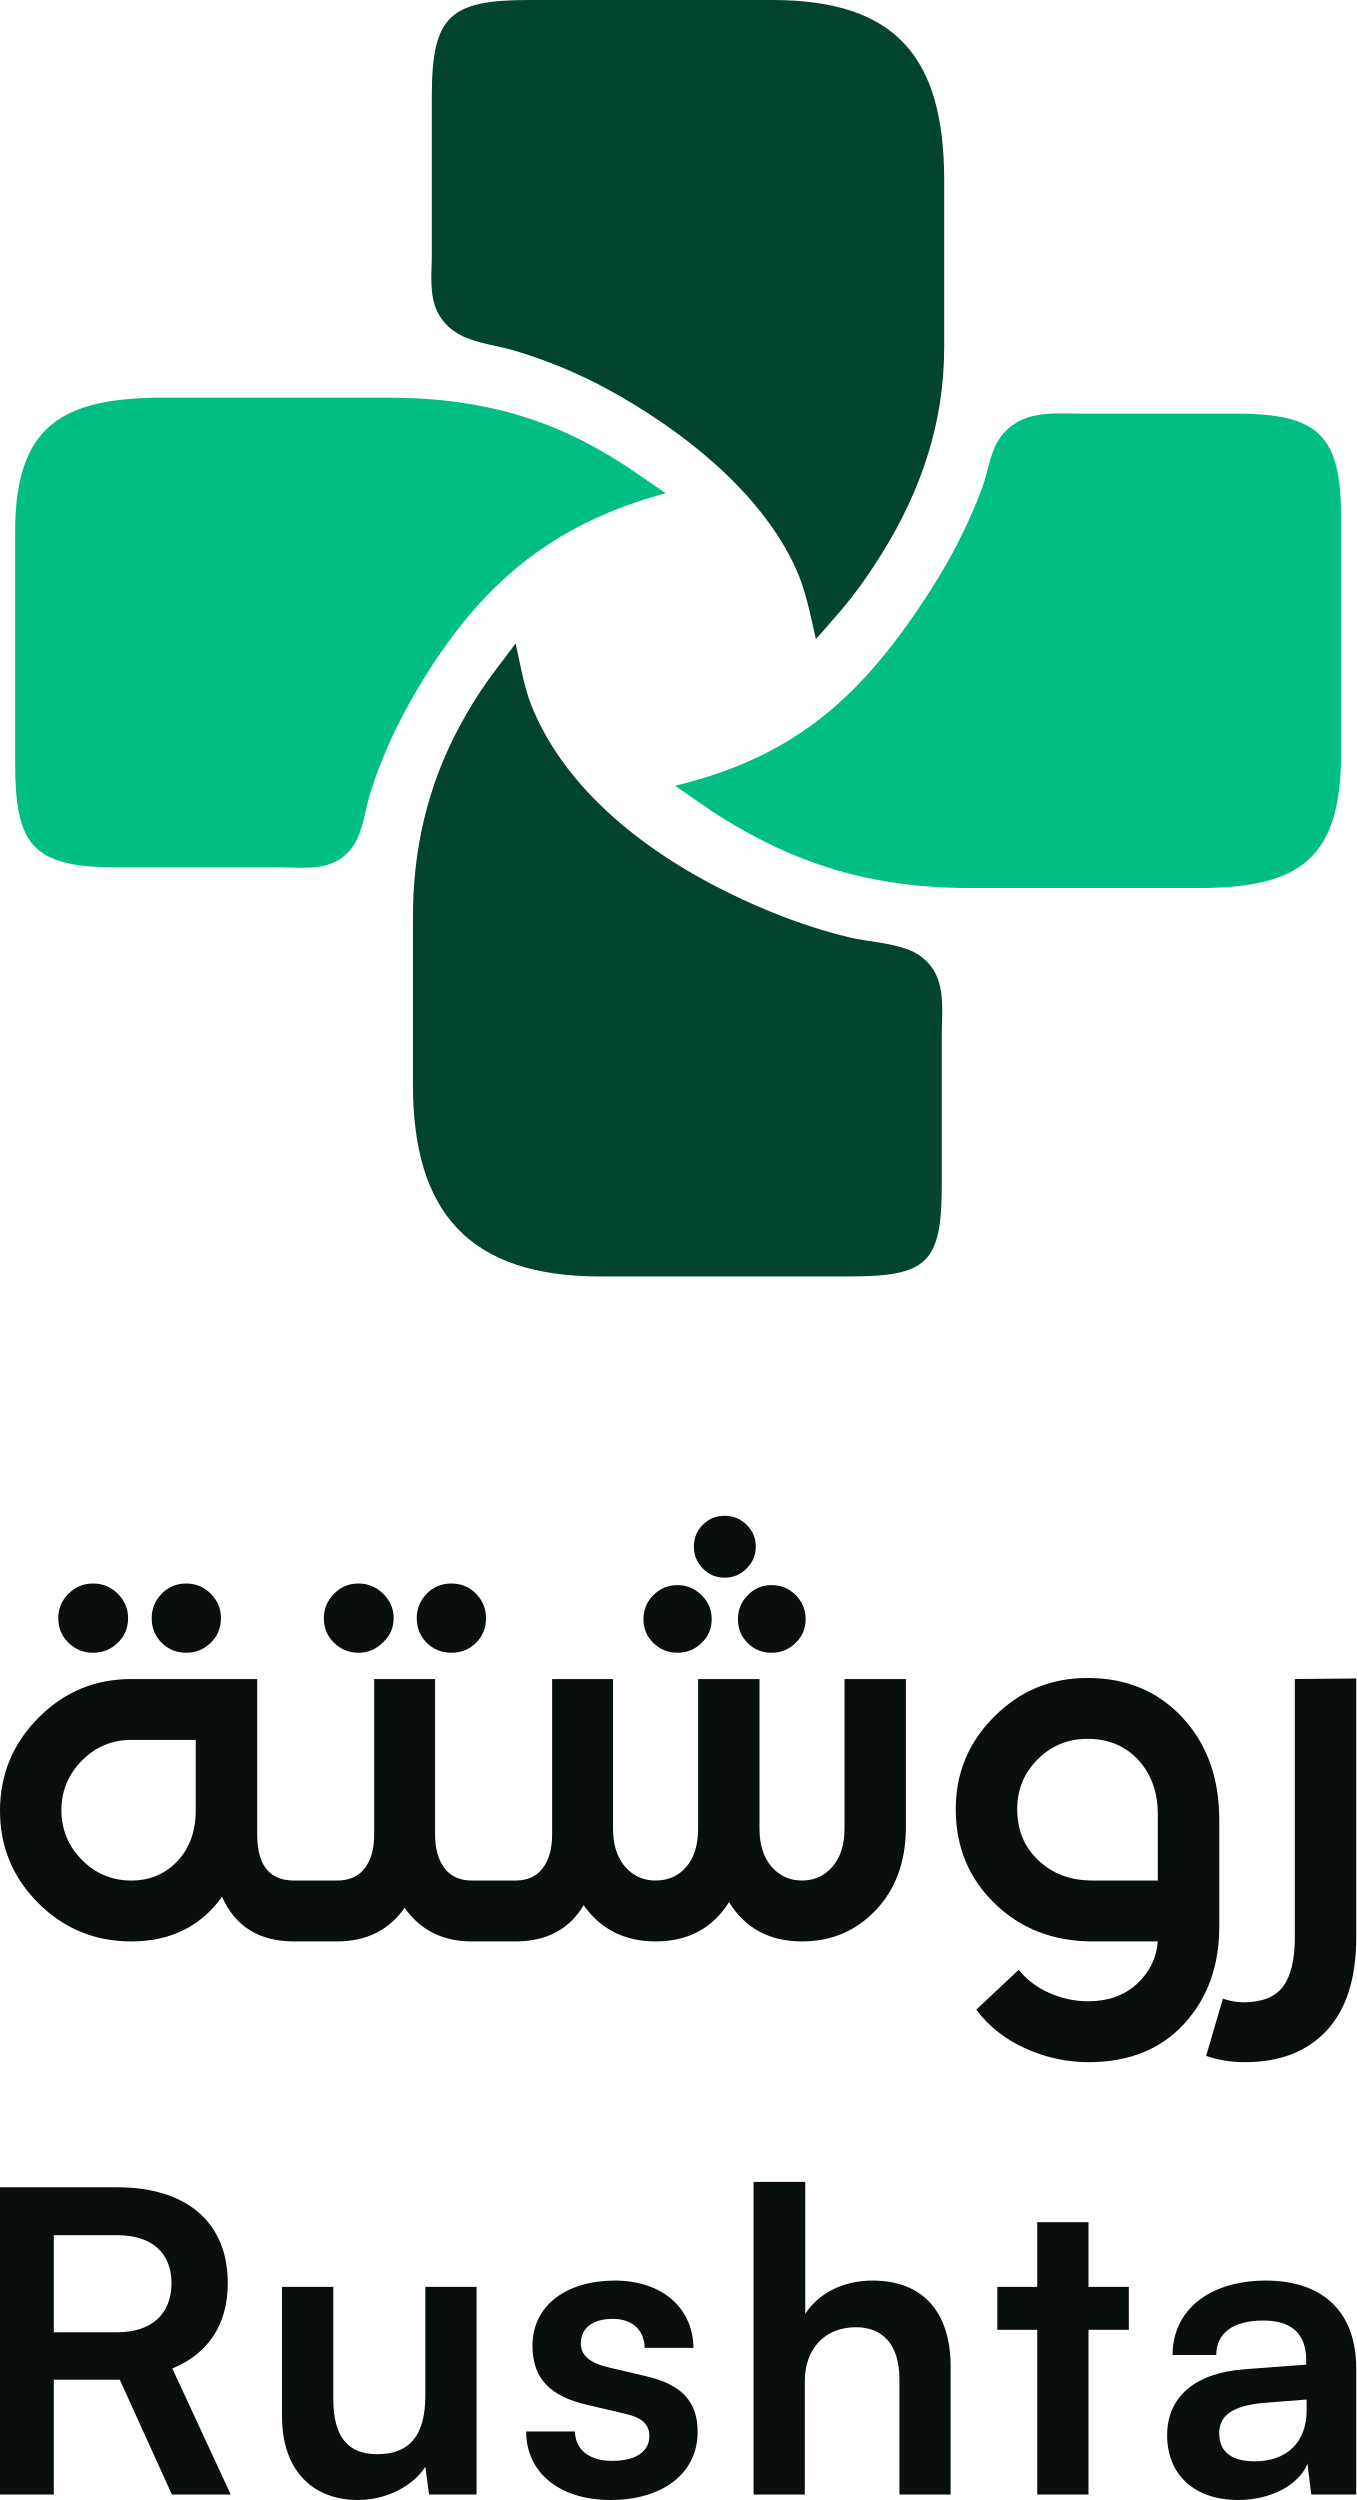
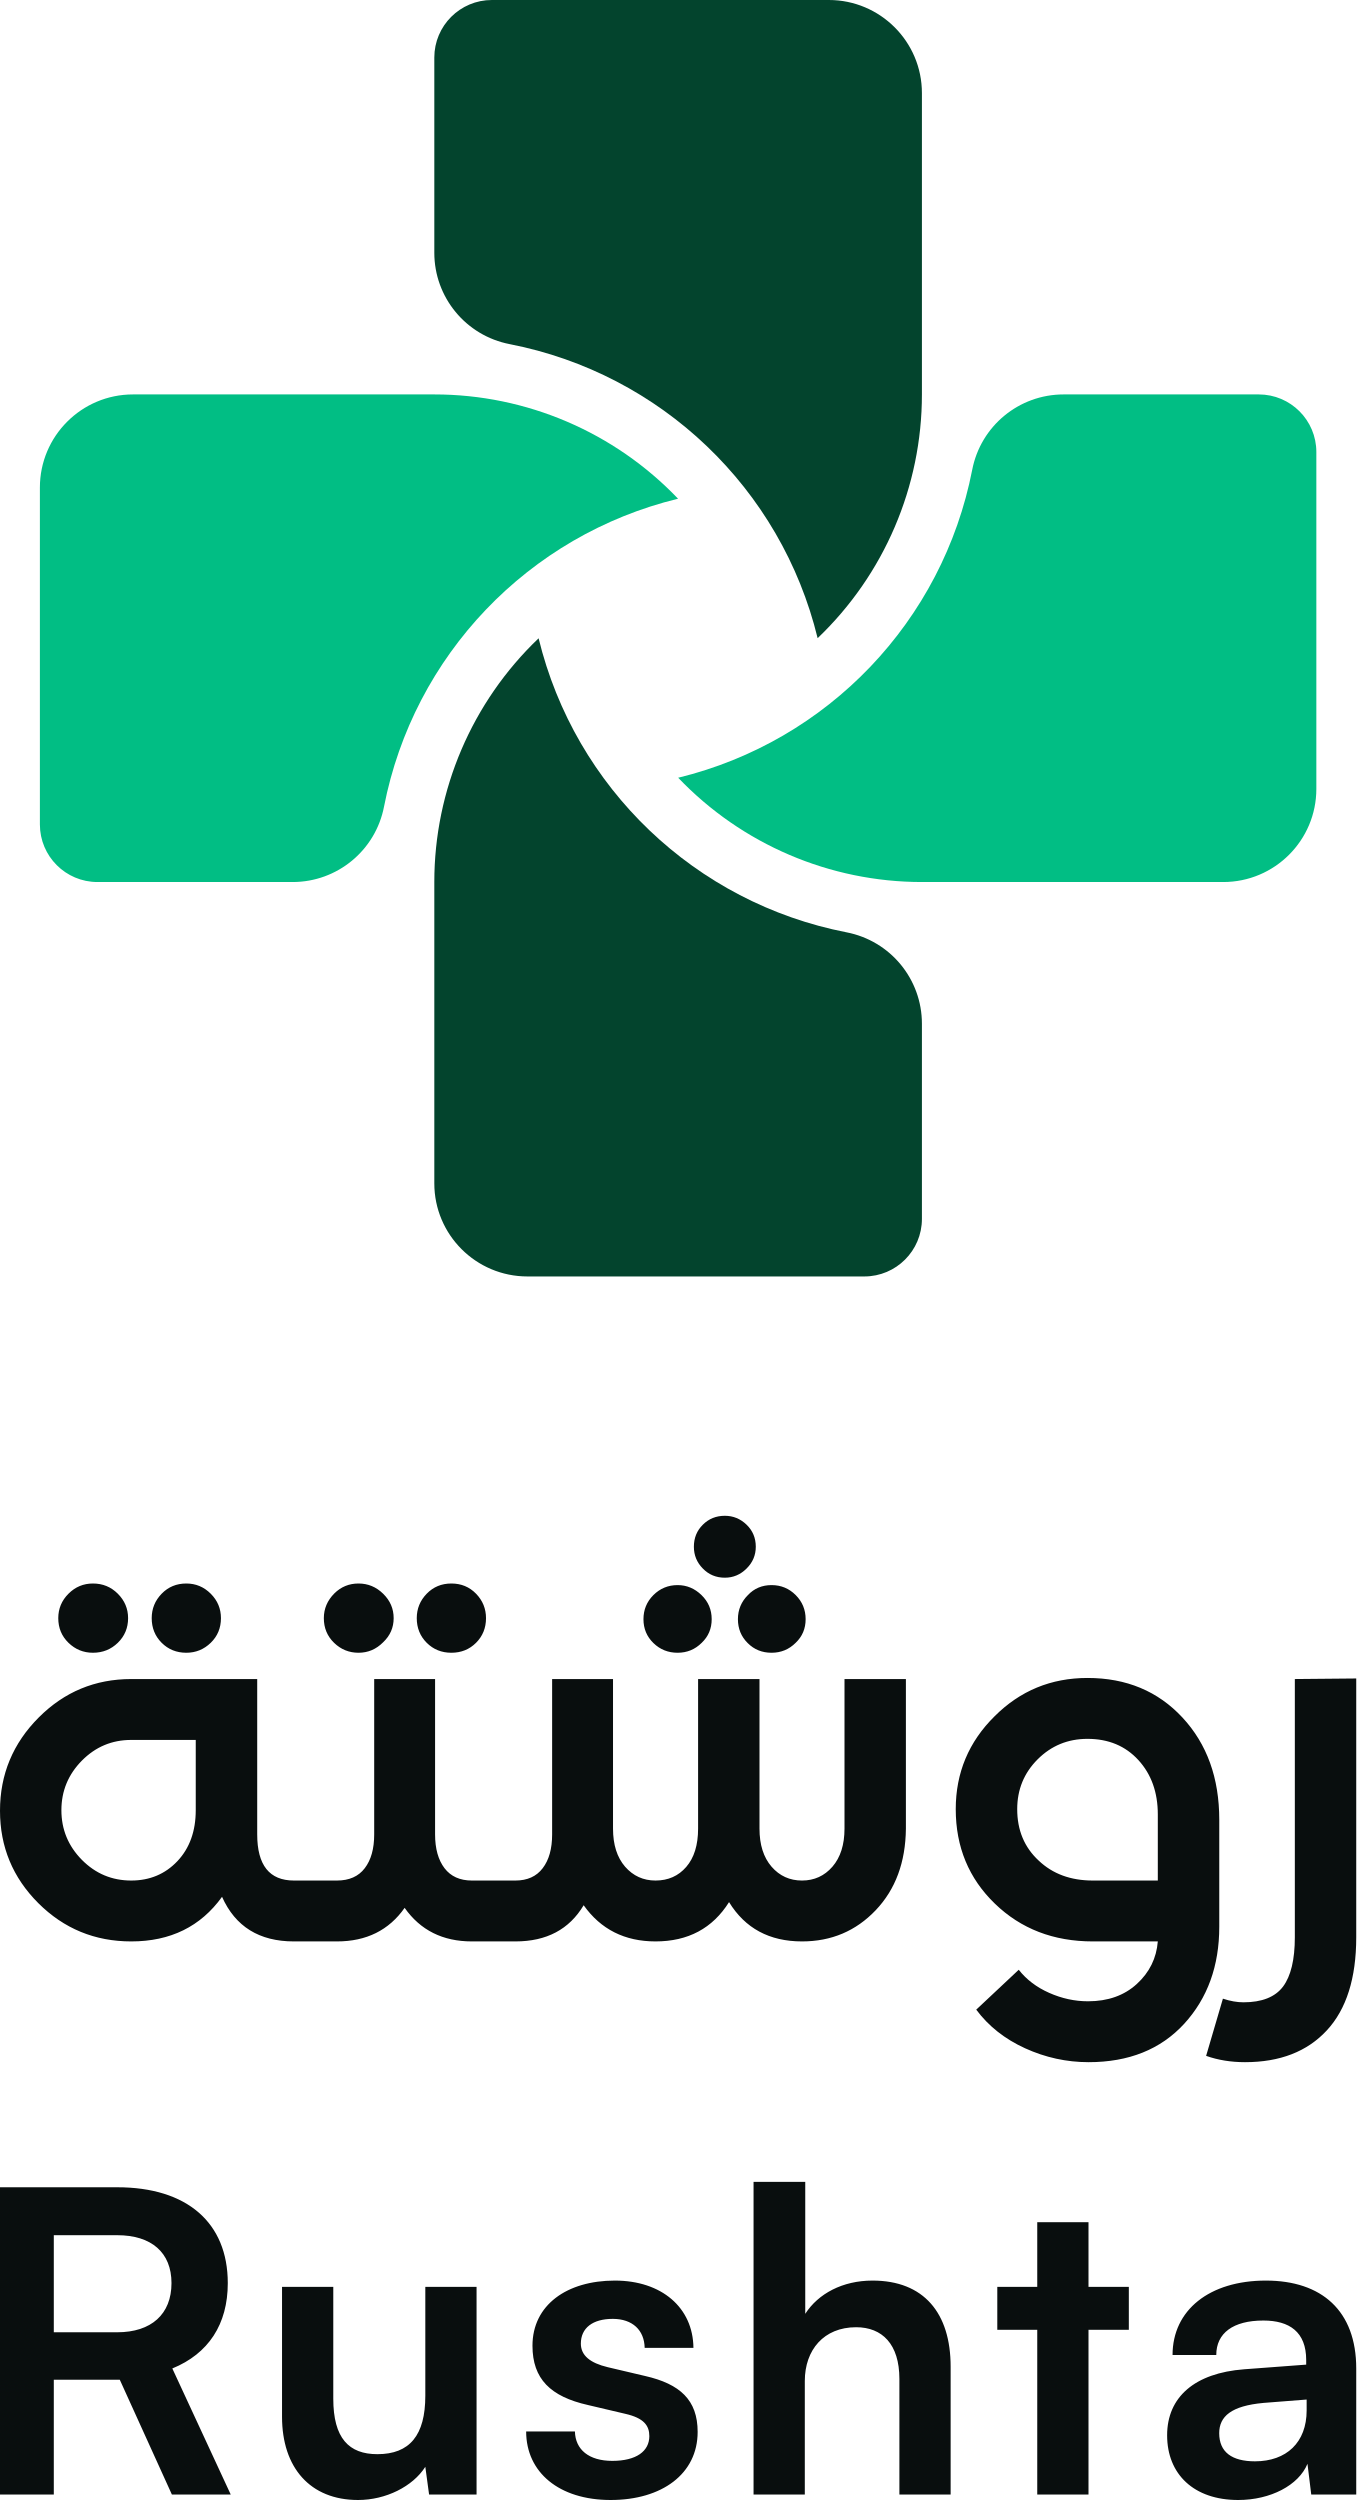
<svg xmlns="http://www.w3.org/2000/svg" viewBox="0 0 212.5 391.71" width="212.5" height="391.71" role="img" aria-label="Rushta روشتة">
  <g id="mark">
-     <path fill="#03442D" d="M80.79 100.81C81.56 104.23 82.09 107.72 83.44 110.97C89.24 124.93 103.1 134.84 116.4 140.96C121.73 143.42 127.32 145.5 133.04 146.86C136.14 147.59 139.6 147.69 142.56 148.89C144.05 149.5 145.36 150.55 146.23 151.92C148.11 154.88 147.56 158.84 147.56 162.18L147.56 185.62C147.56 197.98 145.29 200 132.97 200L94.03 200C73.62 200 64.7 190.1 64.7 169.93L64.7 143.71C64.7 133.1 66.98 123.1 72.06 113.71C73.7 110.67 75.58 107.7 77.68 104.94C78.73 103.58 81.82 99.43 80.79 100.81Z" />
-     <path fill="#03442D" d="M127.84 100.14C126.94 96.27 126.29 92.55 124.63 88.94C119.14 76.96 106.75 67.33 95.48 61.14C90.81 58.57 85.79 56.48 80.68 54.96C77.9 54.13 74.75 53.83 72.16 52.51C70.63 51.72 69.36 50.49 68.58 48.95C67.19 46.21 67.66 42.81 67.66 39.84L67.66 14.96C67.66 2.41 70.56 0 82.92 0L120.99 0C140.61 0 147.94 9.19 147.94 28.27L147.94 54.39C147.94 66.16 144.39 76.74 138.18 86.73C136.19 89.93 134.03 93.02 131.57 95.87C130.34 97.3 126.6 101.57 127.84 100.14Z" />
-     <path fill="#01BE84" d="M104.3 77.28C86.23 82.15 75 91.81 65.46 107.88C62.42 113 59.94 118.25 58.11 123.92C57.32 126.37 57.04 129.21 55.93 131.52C55.32 132.8 54.35 133.94 53.15 134.69C50.35 136.43 46.65 135.89 43.51 135.89L18.05 135.89C4.96 135.89 2.37 132.26 2.37 119.5L2.37 83.34C2.37 66.69 9.71 62.31 25.54 62.31L61.04 62.31C71.57 62.31 81.61 64.15 91.06 68.96C94.15 70.52 97.16 72.34 100 74.32C101.43 75.31 105.74 78.26 104.3 77.28Z" />
-     <path fill="#01BE84" d="M105.78 123.11C125 118.48 135.39 108.74 145.91 92.31C149.09 87.34 151.78 82.07 153.85 76.54C154.74 74.18 155.05 71.42 156.28 69.23C157.04 67.88 158.23 66.77 159.59 66.03C162.64 64.38 166.65 64.82 170 64.82L193.91 64.82C206.83 64.82 210.13 68.42 210.13 81.22L210.13 117.94C210.13 134.53 203.8 139.14 187.7 139.14L151.92 139.14C140.54 139.14 130.13 137.06 119.91 131.92C116.63 130.27 113.38 128.38 110.36 126.29C108.83 125.23 104.25 122.06 105.78 123.11Z" />
+     <path fill="#03442D" d="M144.45 160.4L144.45 190.98C144.45 195.96 140.41 200 135.43 200L82.64 200C74.59 200 68.05 193.47 68.05 185.41L68.05 138.2C68.05 123.77 73.96 109.97 84.39 100.01C90.1 123.47 108.94 141.46 132.64 146.08C139.5 147.41 144.45 153.41 144.45 160.4Z" />
+     <path fill="#03442D" d="M68.05 39.6L68.05 9.02C68.05 4.04 72.09 0 77.07 0L129.86 0C137.91 0 144.45 6.53 144.45 14.59L144.45 61.8C144.45 76.23 138.54 90.03 128.11 99.99C122.4 76.53 103.56 58.54 79.86 53.92C73 52.59 68.05 46.59 68.05 39.6Z" />
+     <path fill="#01BE84" d="M45.85 138.2L15.27 138.2C10.29 138.2 6.25 134.16 6.25 129.18L6.25 76.39C6.25 68.34 12.78 61.8 20.84 61.8L68.05 61.8C82.48 61.8 96.28 67.71 106.24 78.14C82.78 83.85 64.79 102.69 60.17 126.39C58.84 133.25 52.84 138.2 45.85 138.2Z" />
+     <path fill="#01BE84" d="M166.65 61.8L197.23 61.8C202.21 61.8 206.25 65.84 206.25 70.82L206.25 123.61C206.25 131.66 199.72 138.2 191.66 138.2L144.45 138.2C130.02 138.2 116.22 132.29 106.26 121.86C129.72 116.15 147.71 97.31 152.33 73.61C153.66 66.75 159.66 61.8 166.65 61.8Z" />
  </g>
  <g id="arabic" aria-label="روشتة">
    <path id="arabic-letters" fill="#090E0E" d="M6.09 269.08C10.09 265.08 14.91 263.08 20.56 263.08L40.3 263.08L40.3 287.42C40.3 292.24 42.21 294.65 46.05 294.65L48.52 294.65L48.52 304.19L46.05 304.19C40.62 304.19 36.87 301.86 34.79 297.2C31.44 301.86 26.7 304.19 20.56 304.19C14.86 304.19 10.01 302.19 6 298.19C2 294.19 0 289.36 0 283.72C0 278.02 2.03 273.14 6.09 269.08ZM9.62 283.63C9.62 286.65 10.69 289.24 12.83 291.41C14.97 293.57 17.54 294.65 20.56 294.65C23.46 294.65 25.88 293.64 27.8 291.61C29.71 289.58 30.67 286.92 30.67 283.63L30.67 272.62L20.56 272.62C17.54 272.62 14.97 273.7 12.83 275.86C10.69 278.03 9.62 280.62 9.62 283.63ZM46.88 294.65L52.8 294.65C54.71 294.65 56.17 294.01 57.15 292.72C58.14 291.43 58.63 289.67 58.63 287.42L58.63 263.08L68.17 263.08L68.17 287.42C68.17 289.67 68.67 291.43 69.65 292.72C70.64 294.01 72.07 294.65 73.93 294.65L79.93 294.65L79.93 304.19L73.93 304.19C69.38 304.19 65.87 302.44 63.4 298.93C60.94 302.44 57.4 304.19 52.8 304.19L46.88 304.19ZM80.76 294.65C82.62 294.65 84.05 294.01 85.03 292.72C86.02 291.43 86.51 289.67 86.51 287.42L86.51 263.08L96.05 263.08L96.05 286.51C96.05 289.04 96.68 291.02 97.94 292.48C99.21 293.93 100.79 294.65 102.71 294.65C104.69 294.65 106.29 293.94 107.52 292.52C108.76 291.09 109.38 289.09 109.38 286.51L109.38 263.08L119 263.08L119 286.51C119 289.04 119.63 291.02 120.89 292.48C122.15 293.93 123.74 294.65 125.66 294.65C127.58 294.65 129.17 293.93 130.43 292.48C131.69 291.02 132.32 289.04 132.32 286.51L132.32 263.08L141.94 263.08L141.94 286.51C141.89 291.78 140.31 296.04 137.21 299.3C134.11 302.56 130.26 304.19 125.66 304.19C120.56 304.19 116.75 302.14 114.23 298.03C111.65 302.14 107.81 304.19 102.71 304.19C97.89 304.19 94.13 302.3 91.45 298.52C89.2 302.3 85.64 304.19 80.76 304.19L78.29 304.19L78.29 294.65ZM155.84 268.91C159.84 264.91 164.69 262.91 170.39 262.91C176.48 262.91 181.44 264.98 185.28 269.12C189.12 273.26 191.04 278.59 191.04 285.12L191.04 301.89C191.04 308.03 189.2 313.1 185.53 317.11C181.85 321.11 176.86 323.11 170.56 323.11C167.11 323.11 163.79 322.38 160.61 320.93C157.43 319.48 154.88 317.46 152.96 314.88L159.62 308.63C160.83 310.17 162.42 311.38 164.39 312.25C166.37 313.13 168.39 313.57 170.48 313.57C173.6 313.57 176.15 312.66 178.12 310.86C180.1 309.05 181.2 306.83 181.41 304.19L171.22 304.19C165.08 304.19 159.96 302.22 155.88 298.27C151.8 294.33 149.75 289.39 149.75 283.47C149.75 277.77 151.78 272.92 155.84 268.91ZM162.75 291.53C164.94 293.61 167.76 294.65 171.22 294.65L181.41 294.65L181.41 284.29C181.41 280.84 180.4 278 178.37 275.78C176.34 273.56 173.68 272.45 170.39 272.45C167.32 272.45 164.72 273.52 162.58 275.66C160.44 277.8 159.38 280.4 159.38 283.47C159.38 286.76 160.5 289.45 162.75 291.53ZM191.61 313.16C192.76 313.54 193.83 313.73 194.82 313.73C197.72 313.73 199.79 312.91 201.03 311.27C202.26 309.62 202.88 307.04 202.88 303.54L202.88 263.08L212.5 262.99L212.5 303.54C212.5 309.95 210.96 314.82 207.89 318.13C204.82 321.45 200.55 323.11 195.07 323.11C192.87 323.11 190.84 322.78 188.98 322.12Z" />
    <path id="arabic-dots" fill="#090E0E" d="M9.13 253.54C9.13 252.06 9.66 250.78 10.73 249.71C11.8 248.64 13.08 248.11 14.56 248.11C16.09 248.11 17.39 248.64 18.46 249.71C19.53 250.78 20.07 252.06 20.07 253.54C20.07 255.07 19.53 256.36 18.46 257.4C17.39 258.44 16.09 258.96 14.56 258.96C13.08 258.96 11.8 258.44 10.73 257.4C9.66 256.36 9.13 255.07 9.13 253.54ZM23.77 253.54C23.77 252.06 24.29 250.78 25.33 249.71C26.37 248.64 27.66 248.11 29.19 248.11C30.67 248.11 31.95 248.64 33.02 249.71C34.09 250.78 34.62 252.06 34.62 253.54C34.62 255.07 34.09 256.36 33.02 257.4C31.95 258.44 30.67 258.96 29.19 258.96C27.66 258.96 26.37 258.44 25.33 257.4C24.29 256.36 23.77 255.07 23.77 253.54ZM65.3 253.54C65.3 252.06 65.82 250.78 66.86 249.71C67.9 248.64 69.19 248.11 70.72 248.11C72.26 248.11 73.55 248.64 74.59 249.71C75.63 250.78 76.15 252.06 76.15 253.54C76.15 255.07 75.63 256.36 74.59 257.4C73.55 258.44 72.26 258.96 70.72 258.96C69.19 258.96 67.9 258.44 66.86 257.4C65.82 256.36 65.3 255.07 65.3 253.54ZM52.38 249.67C53.43 248.63 54.69 248.11 56.17 248.11C57.65 248.11 58.94 248.64 60.03 249.71C61.13 250.78 61.68 252.06 61.68 253.54C61.68 255.02 61.13 256.28 60.03 257.32C58.94 258.42 57.65 258.96 56.17 258.96C54.69 258.96 53.41 258.44 52.34 257.4C51.27 256.36 50.74 255.07 50.74 253.54C50.74 252.06 51.29 250.77 52.38 249.67ZM102.38 249.92C103.43 248.88 104.69 248.36 106.17 248.36C107.59 248.36 108.84 248.88 109.91 249.92C110.98 250.96 111.51 252.22 111.51 253.7C111.51 255.18 110.99 256.41 109.95 257.4C108.91 258.44 107.65 258.96 106.17 258.96C104.69 258.96 103.43 258.46 102.38 257.44C101.34 256.43 100.82 255.18 100.82 253.7C100.82 252.22 101.34 250.96 102.38 249.92ZM117.19 249.92C118.17 248.88 119.41 248.36 120.89 248.36C122.37 248.36 123.63 248.88 124.67 249.92C125.71 250.96 126.23 252.22 126.23 253.7C126.23 255.18 125.71 256.41 124.67 257.4C123.63 258.44 122.37 258.96 120.89 258.96C119.41 258.96 118.16 258.46 117.15 257.44C116.13 256.43 115.62 255.18 115.62 253.7C115.62 252.22 116.15 250.96 117.19 249.92ZM110.12 238.9C111.05 237.97 112.2 237.5 113.57 237.5C114.88 237.5 116.02 237.97 116.98 238.9C117.94 239.83 118.42 240.98 118.42 242.35C118.42 243.67 117.94 244.81 116.98 245.76C116.02 246.72 114.88 247.2 113.57 247.2C112.2 247.2 111.05 246.72 110.12 245.76C109.18 244.81 108.72 243.67 108.72 242.35C108.72 240.98 109.18 239.83 110.12 238.9Z" />
  </g>
  <path id="english" aria-label="Rushta" fill="#090E0E" d="M8.43 390.85L8.43 372.87L18.77 372.87L26.93 390.85L36.15 390.85L27 371.1C32.66 368.79 35.69 364.18 35.69 357.73C35.69 348.25 29.3 342.71 18.37 342.71L0 342.71L0 390.85ZM8.43 350.22L18.37 350.22C23.71 350.22 26.87 352.92 26.87 357.73C26.87 362.6 23.71 365.43 18.37 365.43L8.43 365.43ZM66.64 358.32L66.64 375.38C66.64 381.57 64.2 384.53 59.13 384.53C54.66 384.53 52.22 382.03 52.22 375.84L52.22 358.32L44.19 358.32L44.19 378.67C44.19 386.64 48.6 391.71 56.1 391.71C60.45 391.71 64.67 389.6 66.64 386.51L67.23 390.85L74.67 390.85L74.67 358.32ZM82.44 380.97C82.44 387.36 87.58 391.71 95.68 391.71C103.71 391.71 109.31 387.62 109.31 381.04C109.31 376.04 106.55 373.53 101.08 372.28L95.22 370.9C92.45 370.24 91.01 369.05 91.01 367.21C91.01 364.77 92.85 363.33 96.01 363.33C99.11 363.33 100.95 365.1 101.01 367.87L108.65 367.87C108.59 361.55 103.65 357.33 96.34 357.33C88.83 357.33 83.43 361.15 83.43 367.54C83.43 372.74 86.26 375.51 92.13 376.83L97.99 378.21C100.88 378.87 101.74 380.05 101.74 381.7C101.74 384.07 99.7 385.58 95.94 385.58C92.26 385.58 90.15 383.81 90.08 380.97ZM126.1 390.85L126.1 373.07C126.1 368.2 129.07 364.64 134.14 364.64C138.22 364.64 140.92 367.28 140.92 372.74L140.92 390.85L148.95 390.85L148.95 370.83C148.95 362.4 144.74 357.33 136.71 357.33C132.03 357.33 128.21 359.37 126.17 362.54L126.17 341.86L118.07 341.86L118.07 390.85ZM170.55 390.85L170.55 365.04L176.87 365.04L176.87 358.32L170.55 358.32L170.55 348.18L162.52 348.18L162.52 358.32L156.26 358.32L156.26 365.04L162.52 365.04L162.52 390.85ZM194 391.71C199.07 391.71 203.48 389.4 204.86 386.04L205.45 390.85L212.5 390.85L212.5 371.1C212.5 362.07 207.1 357.33 198.34 357.33C189.52 357.33 183.72 361.94 183.72 368.99L190.57 368.99C190.57 365.56 193.21 363.59 197.95 363.59C202.03 363.59 204.66 365.37 204.66 369.78L204.66 370.5L194.92 371.23C187.21 371.82 182.87 375.57 182.87 381.57C182.87 387.69 187.08 391.71 194 391.71ZM196.63 385.65C193.01 385.65 191.03 384.2 191.03 381.24C191.03 378.6 192.94 376.96 197.95 376.5L204.73 375.97L204.73 377.68C204.73 382.69 201.57 385.65 196.63 385.65Z" />
</svg>
